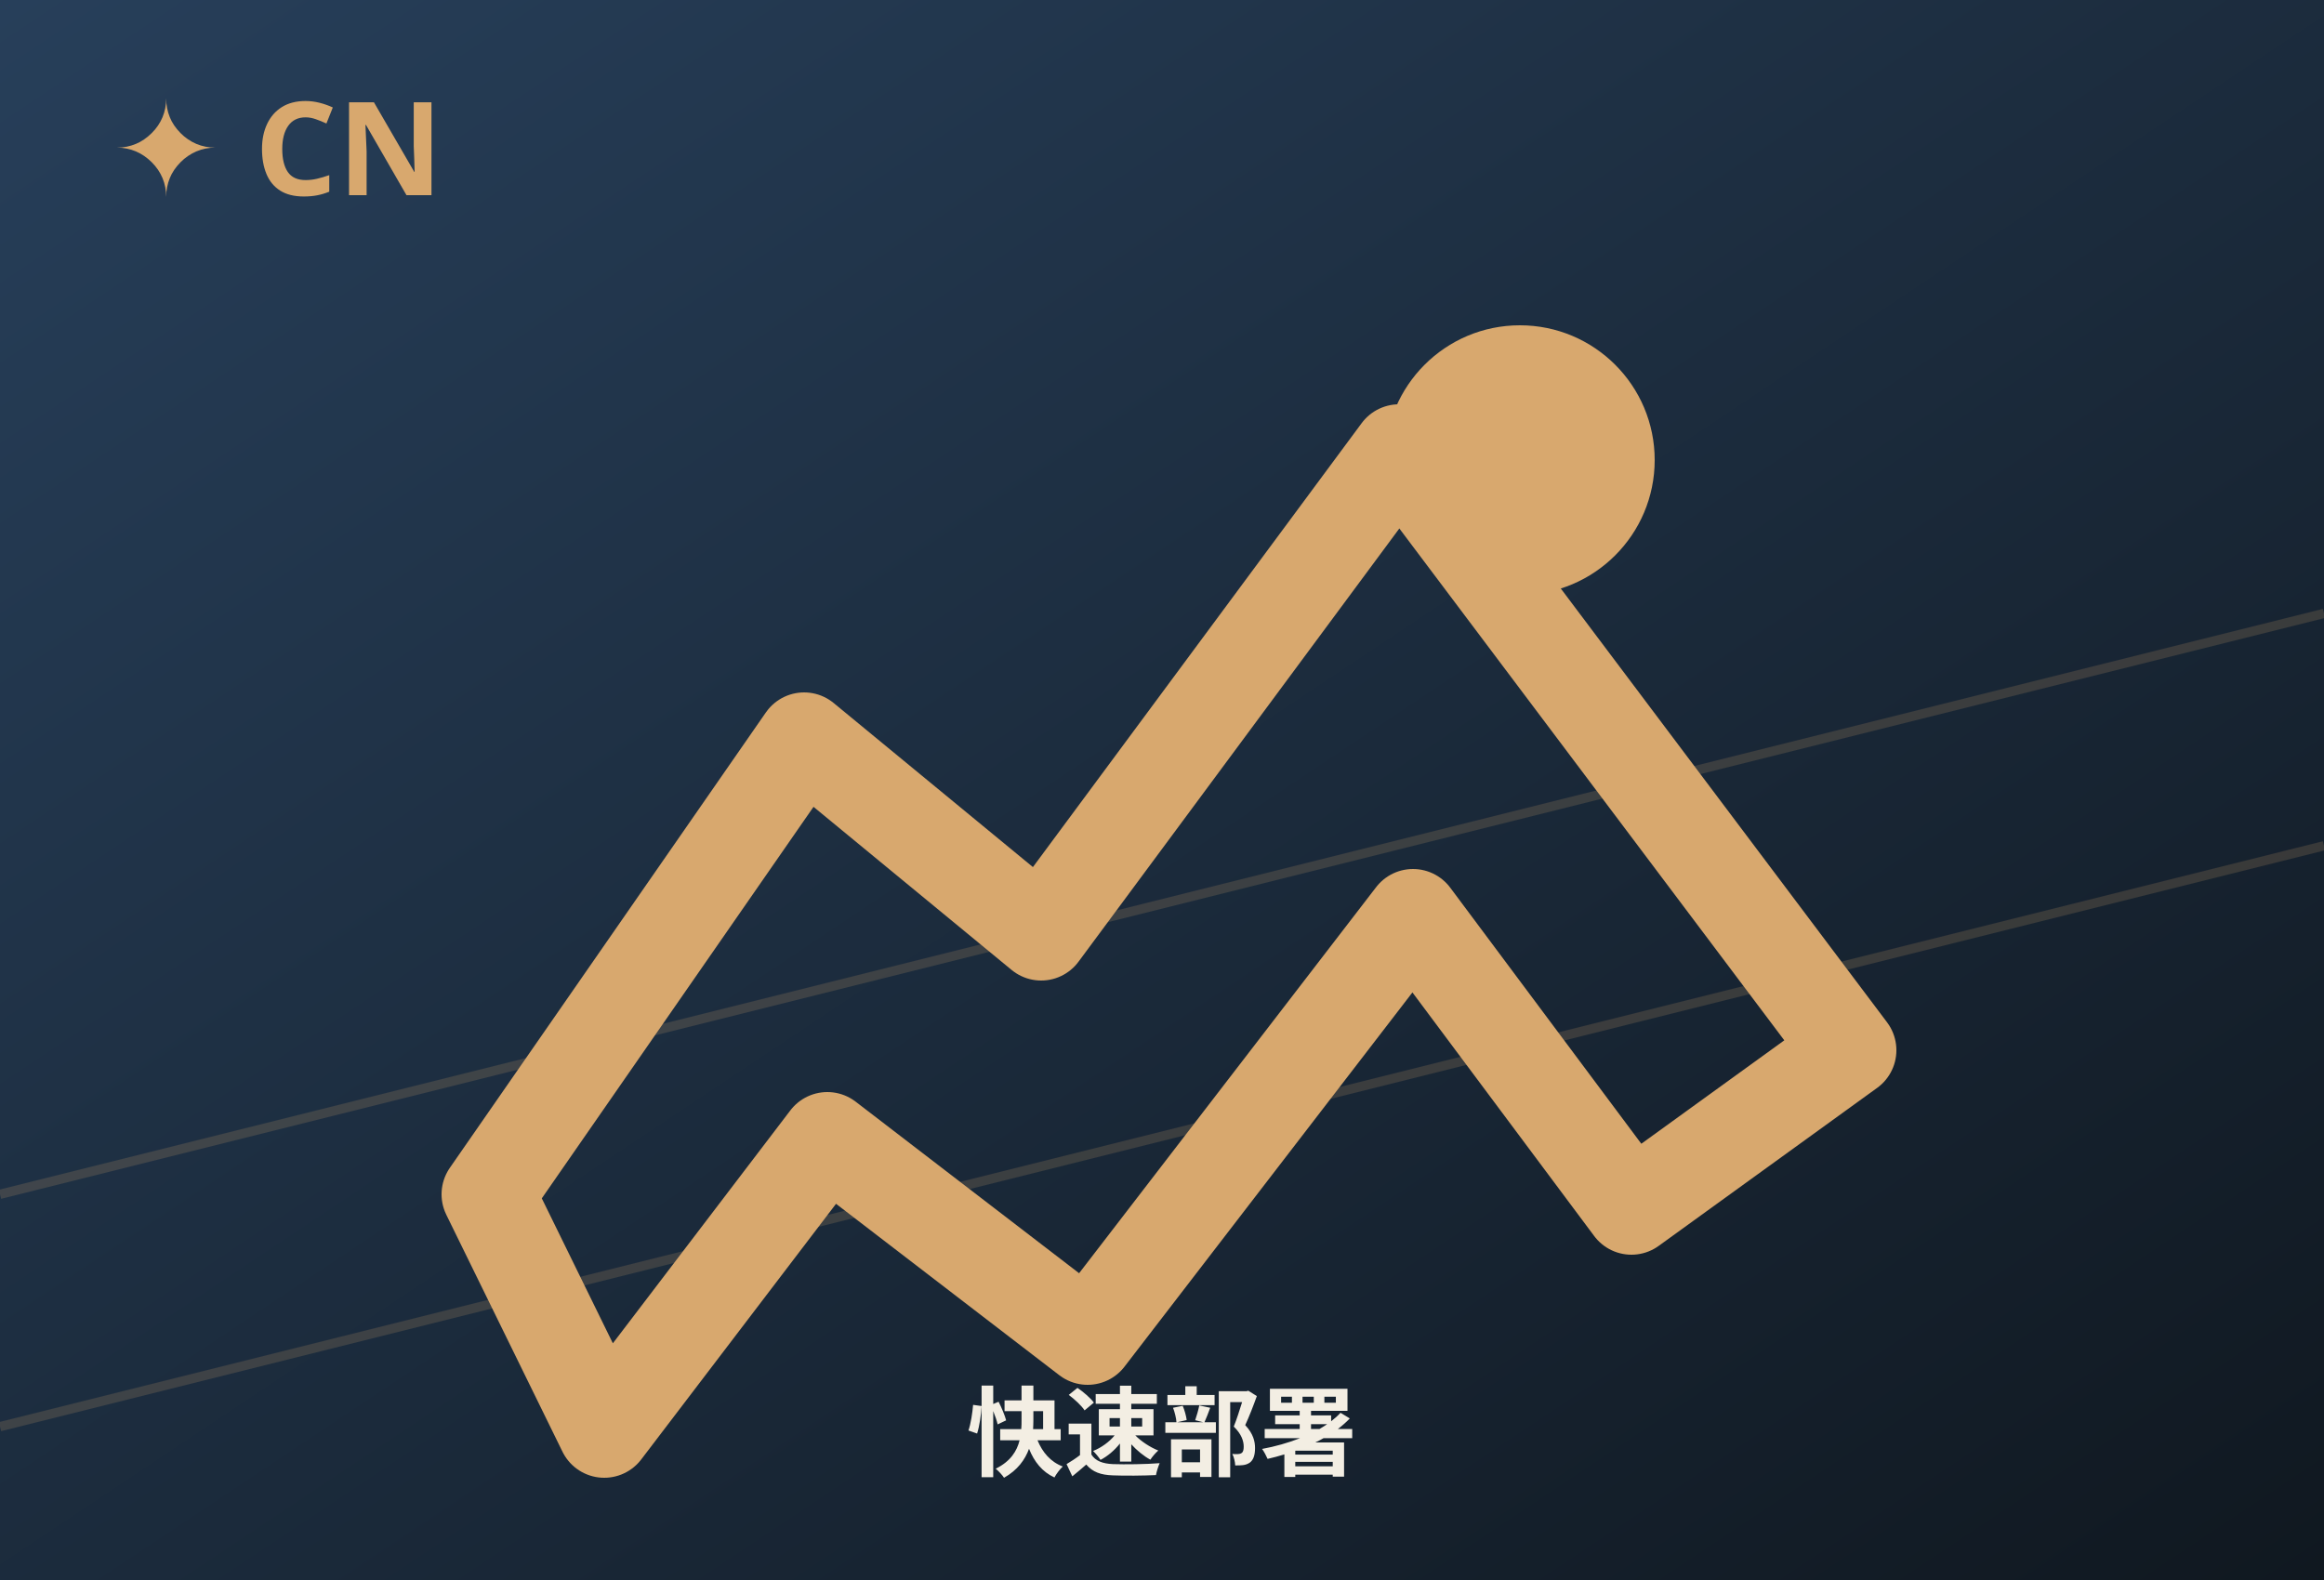
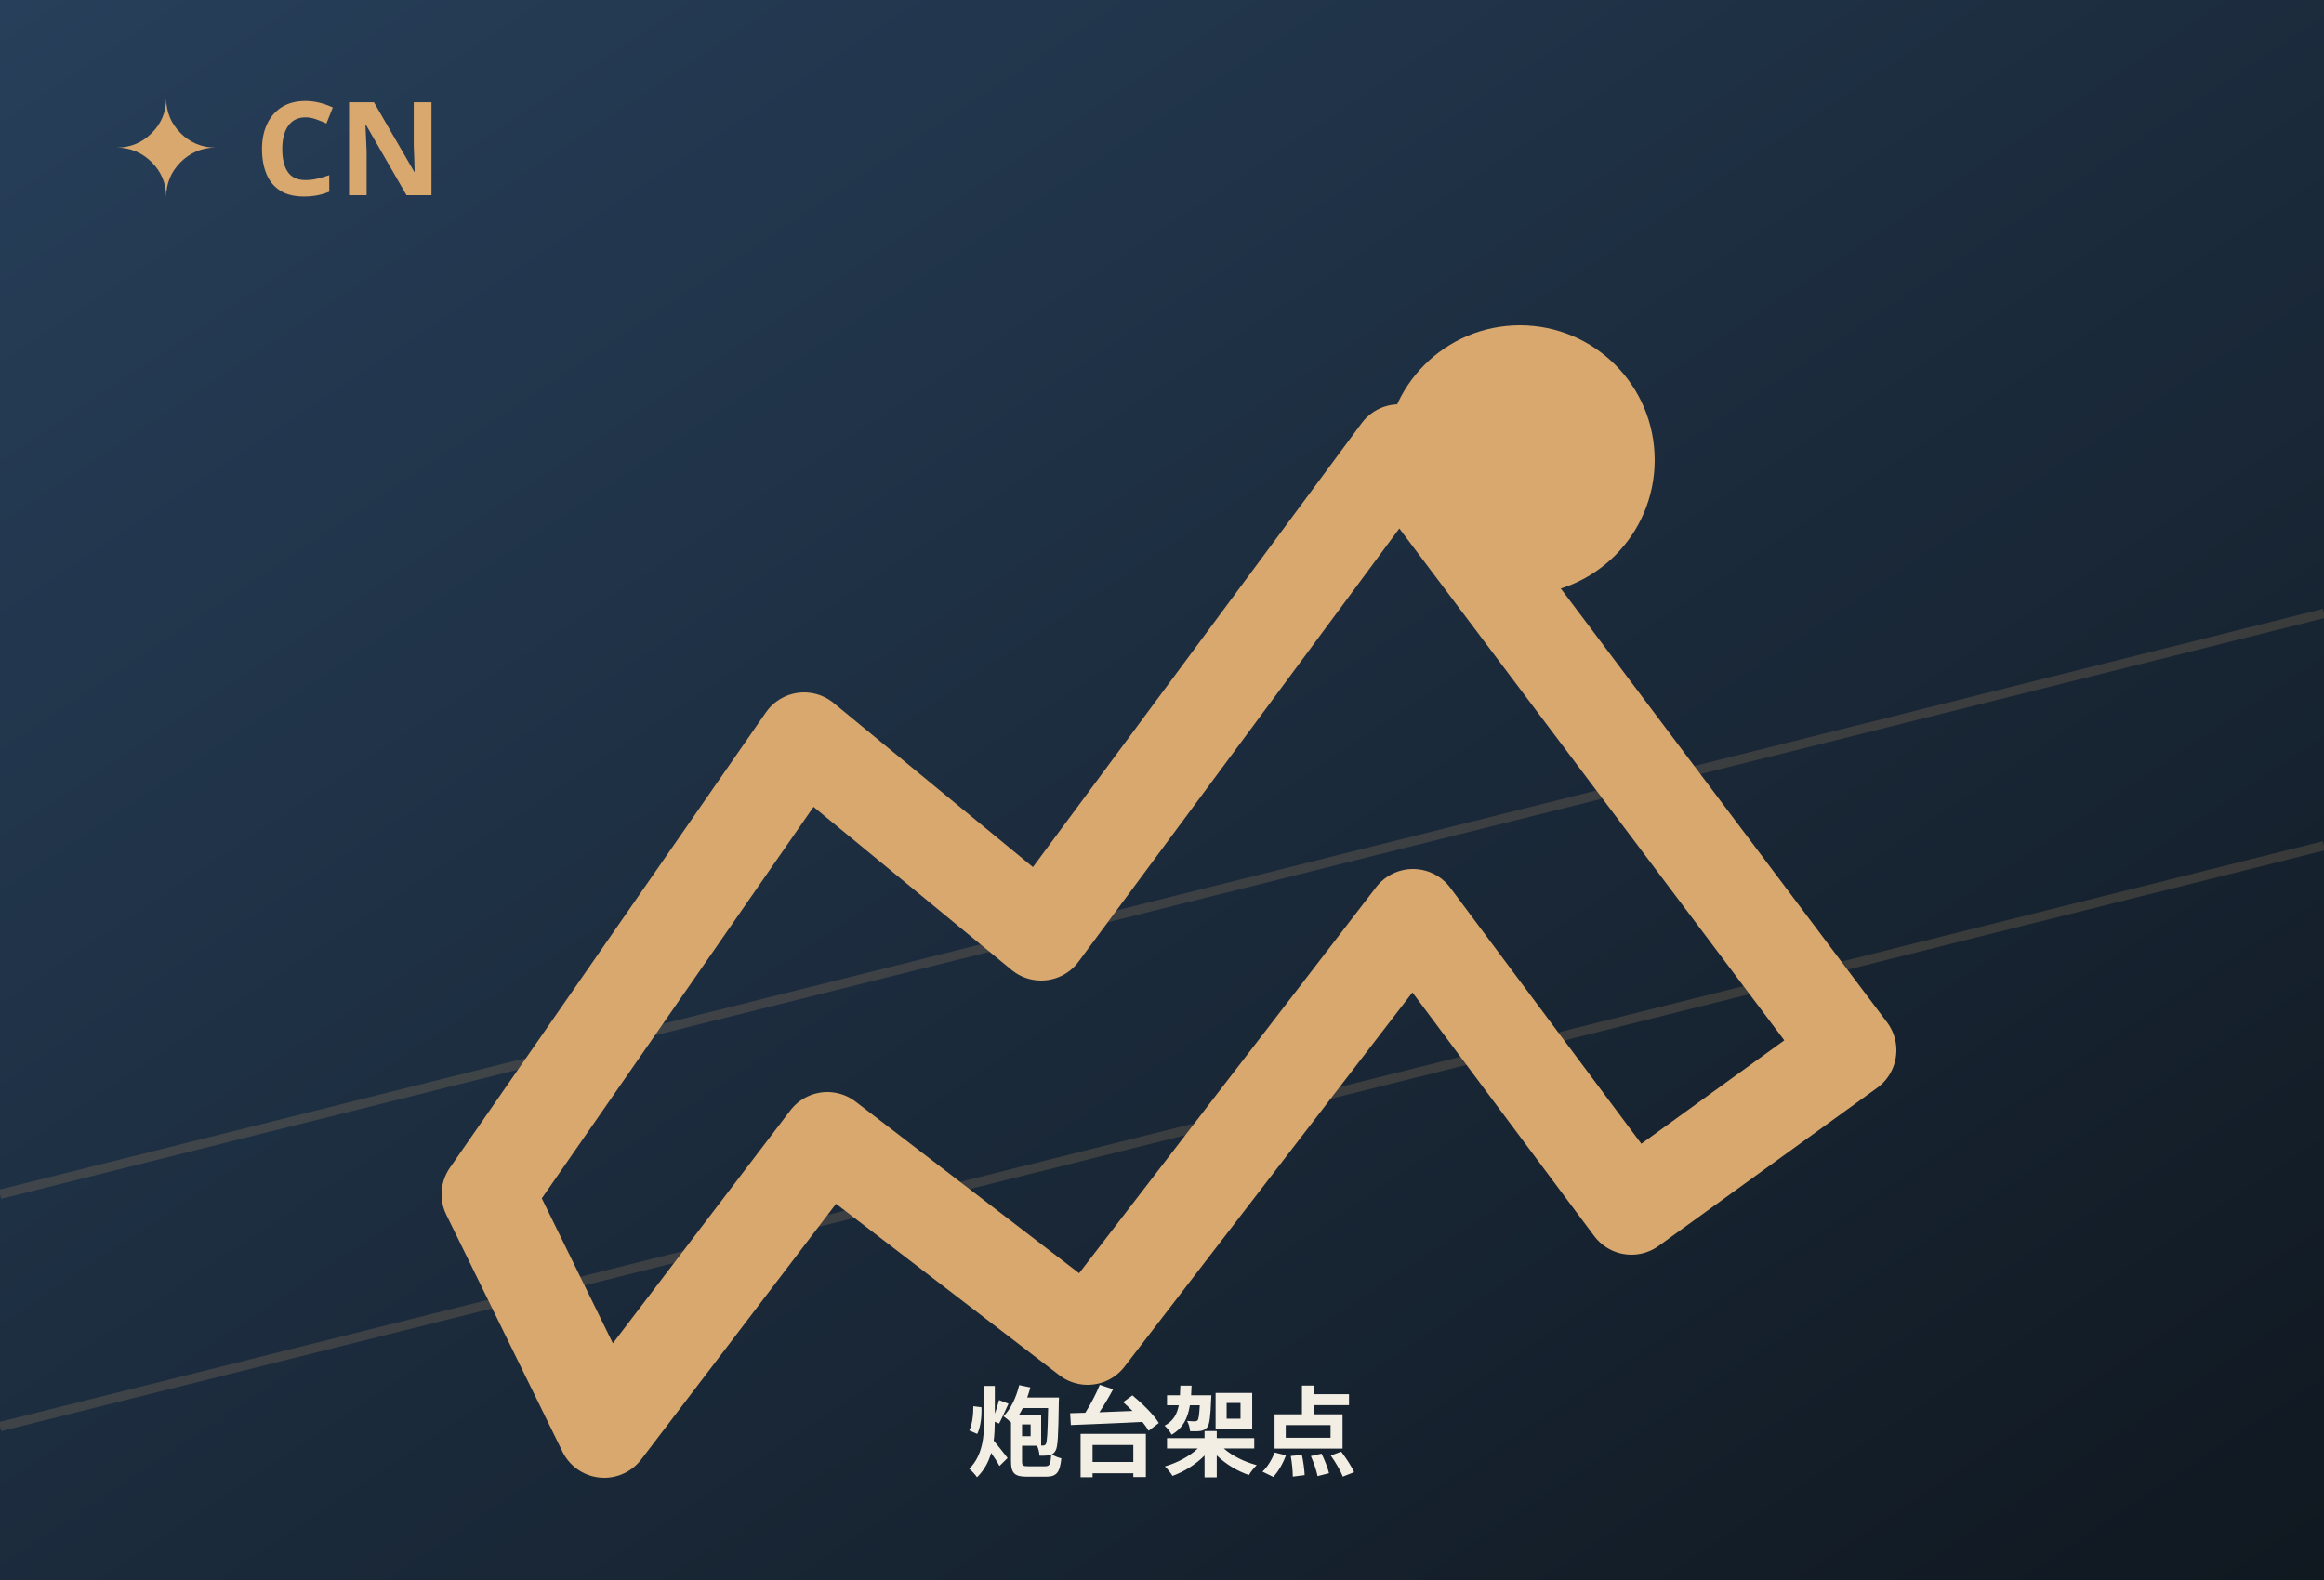
<svg xmlns="http://www.w3.org/2000/svg" viewBox="0 0 500 340">
  <defs>
    <linearGradient id="b" x2="1" y2="1">
      <stop stop-color="#273f5a" />
      <stop offset="1" stop-color="#101820" />
    </linearGradient>
  </defs>
  <rect width="500" height="340" fill="url(#b)" />
  <path d="M0 257L500 132M0 307L500 182" stroke="#d8a86e" stroke-opacity=".18" stroke-width="2" />
  <path d="M105 257l68-98 51 42 77-104 97 129-47 34-47-63-70 91-56-43-48 63z" fill="none" stroke="#d8a86e" stroke-width="20" stroke-linejoin="round" />
  <circle cx="327" cy="99" r="29" fill="#d8a86e" />
  <text x="24" y="42" fill="#d8a86e" font-family="sans-serif" font-size="28" font-weight="700">✦ CN</text>
-   <text x="250" y="316" text-anchor="middle" fill="#f3eee3" font-family="sans-serif" font-size="21" font-weight="700">快速部署</text>
+   <text x="250" y="316" text-anchor="middle" fill="#f3eee3" font-family="sans-serif" font-size="21" font-weight="700">炮台架点</text>
</svg>
